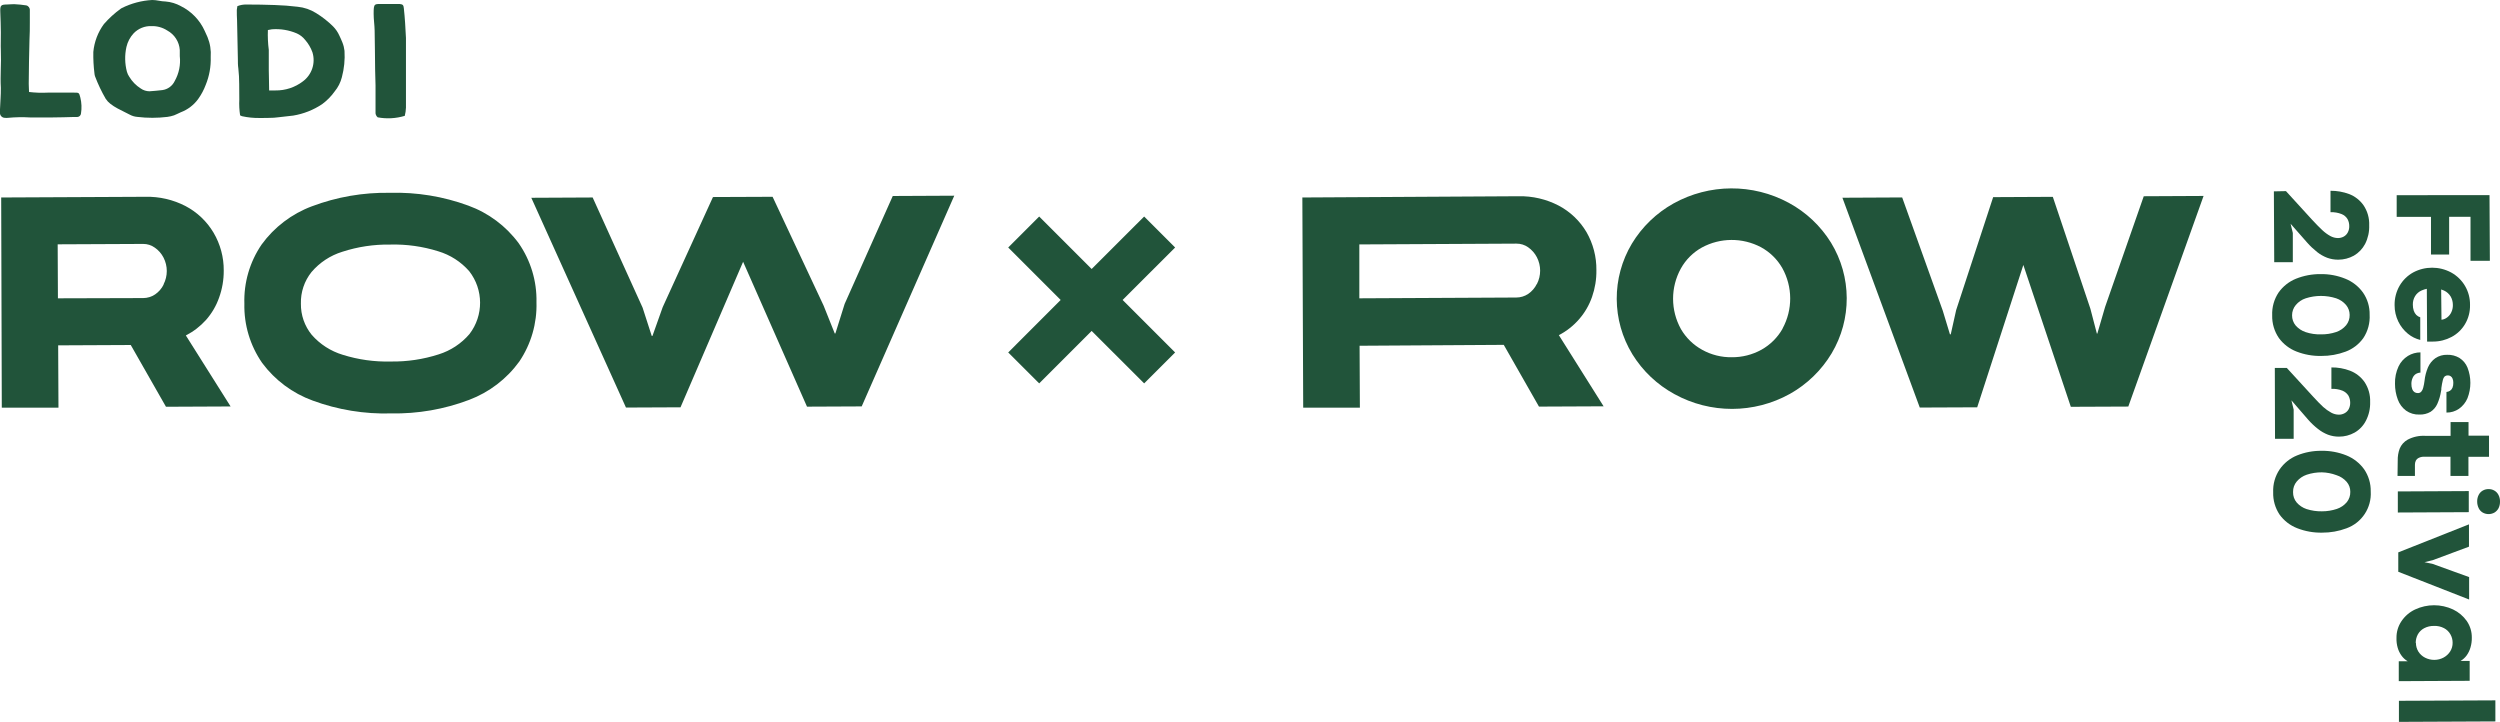
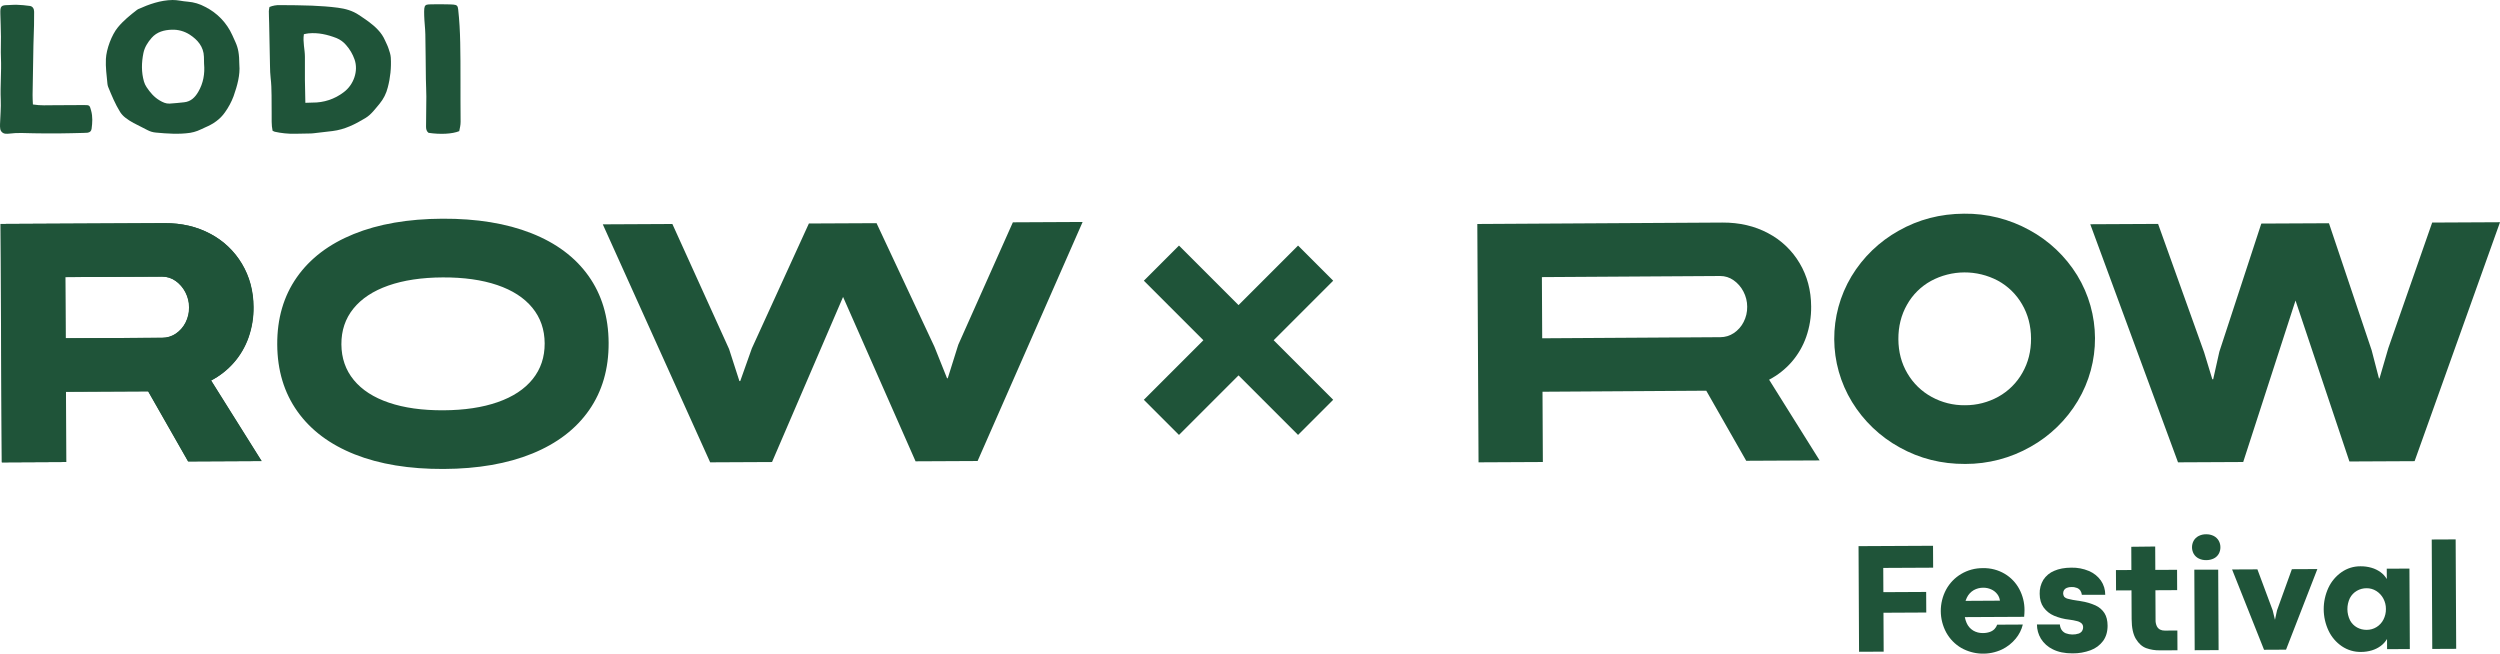
- <svg xmlns="http://www.w3.org/2000/svg" id="af5522ed-67b7-46b3-a458-83fb29c8ef34" data-name="Layer 1" viewBox="0 0 502.82 145.19">
+ <svg xmlns="http://www.w3.org/2000/svg" id="b61729fd-5f21-4e45-92e5-6d2525f35e25" data-name="row-by-row" viewBox="0 0 2656.34 694.6">
  <defs>
-     <style>.b348a135-f45a-47f8-b734-777f7af854a8{fill:#21543a;}</style>
+     <style>.b639f539-4bce-42d1-9547-5196ba900575{fill:#1f5439;}</style>
  </defs>
-   <path class="b348a135-f45a-47f8-b734-777f7af854a8" d="M500.71,39.24l.07,13.21-3.89,0,0-8.84-4.3,0,0,7.59h-3.65l0-7.58-6.9,0,0-4.36Z" />
-   <path class="b348a135-f45a-47f8-b734-777f7af854a8" d="M491.05,64.31a2.24,2.24,0,0,0,1.16-.48,2.71,2.71,0,0,0,.84-1.07,3.23,3.23,0,0,0,.29-1.42,3.42,3.42,0,0,0-.42-1.67,3.07,3.07,0,0,0-1.35-1.23,5.15,5.15,0,0,0-2.33-.45,5,5,0,0,0-2.16.42,2.88,2.88,0,0,0-1.34,1.15,3.18,3.18,0,0,0-.45,1.72,3.78,3.78,0,0,0,.19,1.23,2.3,2.3,0,0,0,.51.84,2,2,0,0,0,.79.47l0,4.55a6.29,6.29,0,0,1-2.5-1.26,7.35,7.35,0,0,1-1.91-2.43,7.49,7.49,0,0,1-.75-3.31,7.59,7.59,0,0,1,1-3.89,7.18,7.18,0,0,1,2.75-2.69,8.08,8.08,0,0,1,7.6,0,7.3,7.3,0,0,1,3.82,6.55,7.18,7.18,0,0,1-1,3.84,6.88,6.88,0,0,1-2.71,2.59,7.88,7.88,0,0,1-3.74.93l-.58,0-.6,0-.06-11.31,2.88.21Z" />
-   <path class="b348a135-f45a-47f8-b734-777f7af854a8" d="M481.7,77.19a7.71,7.71,0,0,1,.72-3.5,5,5,0,0,1,1.89-2.11,4.86,4.86,0,0,1,2.51-.71v4.07a2,2,0,0,0-.94.29,1.72,1.72,0,0,0-.62.75A2.8,2.8,0,0,0,485,77.2a2.94,2.94,0,0,0,.17,1.08,1.21,1.21,0,0,0,.45.59,1.16,1.16,0,0,0,.68.19.87.87,0,0,0,.67-.27,1.82,1.82,0,0,0,.4-.79,10.15,10.15,0,0,0,.27-1.41,9.37,9.37,0,0,1,.69-2.69,4.39,4.39,0,0,1,1.48-1.85,4,4,0,0,1,2.4-.69,4.44,4.44,0,0,1,2.48.65,4.12,4.12,0,0,1,1.59,1.92,8.47,8.47,0,0,1,0,6.16,4.93,4.93,0,0,1-1.7,2.12,4.3,4.3,0,0,1-2.53.77V78.84a1.63,1.63,0,0,0,.72-.25,1.29,1.29,0,0,0,.49-.6,2.44,2.44,0,0,0,.17-1,2,2,0,0,0-.15-.84,1,1,0,0,0-.94-.65,1,1,0,0,0-.63.19,1.37,1.37,0,0,0-.37.69,13.7,13.7,0,0,0-.32,1.71c0,.09,0,.19,0,.29l-.06.29a9.88,9.88,0,0,1-.76,2.59,3.72,3.72,0,0,1-1.35,1.57,4.16,4.16,0,0,1-2.23.55,4.38,4.38,0,0,1-2.71-.8,4.81,4.81,0,0,1-1.64-2.21A9,9,0,0,1,481.7,77.19Z" />
-   <path class="b348a135-f45a-47f8-b734-777f7af854a8" d="M482.25,92.63a6.52,6.52,0,0,1,.39-2.39,3.64,3.64,0,0,1,1.62-1.82,6.81,6.81,0,0,1,3.53-.76l5.09,0V84.89l3.61,0v2.74l4.12,0,0,4.24-4.14,0,0,3.85-3.61,0,0-3.86-5.28,0a2.28,2.28,0,0,0-1.08.22,1.36,1.36,0,0,0-.61.57,1.78,1.78,0,0,0-.18.83v2.24l-3.5,0Z" />
-   <path class="b348a135-f45a-47f8-b734-777f7af854a8" d="M496.54,98.77c0,.51,0,1,0,1.48s0,1,0,1.42,0,.91,0,1.34l-14.27.07,0-4.24Zm1.69,2.1a2.81,2.81,0,0,1,.3-1.33,2.09,2.09,0,0,1,.82-.87,2.28,2.28,0,0,1,1.16-.3,2.2,2.2,0,0,1,1.16.29,2.09,2.09,0,0,1,.83.86,2.74,2.74,0,0,1,.32,1.34,2.92,2.92,0,0,1-.3,1.37,2.25,2.25,0,0,1-.83.87,2.41,2.41,0,0,1-2.33,0,2.06,2.06,0,0,1-.82-.88A3,3,0,0,1,498.23,100.87Z" />
-   <path class="b348a135-f45a-47f8-b734-777f7af854a8" d="M496.58,105.46l0,4.49-7.27,2.71-1.68.41,1.68.36,7.3,2.64,0,4.51L482.36,115l0-3.9Z" />
-   <path class="b348a135-f45a-47f8-b734-777f7af854a8" d="M482,128.31a5.85,5.85,0,0,1,1-3.37,6.75,6.75,0,0,1,2.75-2.36,9,9,0,0,1,7.63,0,7.14,7.14,0,0,1,2.77,2.34,5.76,5.76,0,0,1,1,3.33,6.43,6.43,0,0,1-.26,1.95,5.15,5.15,0,0,1-.76,1.6,4.05,4.05,0,0,1-1.24,1.13h1.83l0,4-14.26.07,0-4h1.8a4.07,4.07,0,0,1-1.23-1.11,5.07,5.07,0,0,1-.78-1.58A6.34,6.34,0,0,1,482,128.31Zm3.91,1a3.35,3.35,0,0,0,.49,1.74,3.42,3.42,0,0,0,1.35,1.23,4.06,4.06,0,0,0,1.87.44,3.89,3.89,0,0,0,1.86-.47,3.6,3.6,0,0,0,1.33-1.24,3.18,3.18,0,0,0,.48-1.73,3.36,3.36,0,0,0-.45-1.71,3.15,3.15,0,0,0-1.29-1.24,4,4,0,0,0-2-.44,4.05,4.05,0,0,0-2,.47,3.14,3.14,0,0,0-1.26,1.24A3.58,3.58,0,0,0,485.87,129.33Z" />
-   <path class="b348a135-f45a-47f8-b734-777f7af854a8" d="M501.89,140.86l0,4.24-19.4.09,0-4.24Z" />
-   <path class="b348a135-f45a-47f8-b734-777f7af854a8" d="M459.77,38.44,465,44.17c.82.89,1.51,1.59,2.07,2.11a8.1,8.1,0,0,0,1.62,1.19,3.26,3.26,0,0,0,1.54.41,2.42,2.42,0,0,0,1.17-.3,2,2,0,0,0,.81-.84,2.55,2.55,0,0,0,.29-1.26,2.85,2.85,0,0,0-.35-1.42,2.41,2.41,0,0,0-1.18-1,5.38,5.38,0,0,0-2.24-.38l0-4.31a10.57,10.57,0,0,1,3.75.66,6.32,6.32,0,0,1,2.88,2.24,6.73,6.73,0,0,1,1.15,4.06,7.64,7.64,0,0,1-.82,3.73,5.92,5.92,0,0,1-2.26,2.36,6.48,6.48,0,0,1-3.16.81,6.41,6.41,0,0,1-2.22-.39,7.61,7.61,0,0,1-2-1.14,15.55,15.55,0,0,1-2-1.89L460.7,45l.45,1.86,0,5.88h-3.74l-.07-14.25Z" />
-   <path class="b348a135-f45a-47f8-b734-777f7af854a8" d="M457,63.41a7.72,7.72,0,0,1,1.28-4.57,7.94,7.94,0,0,1,3.51-2.78,12.91,12.91,0,0,1,4.92-.93,12.7,12.7,0,0,1,5,.93,8.05,8.05,0,0,1,3.56,2.79,7.54,7.54,0,0,1,1.33,4.45A7.74,7.74,0,0,1,475.33,68a7.65,7.65,0,0,1-3.55,2.72,13.69,13.69,0,0,1-4.9.87,13,13,0,0,1-5-.89A7.94,7.94,0,0,1,458.36,68,7.7,7.7,0,0,1,457,63.41Zm4,0a3.15,3.15,0,0,0,.73,2.07,4.61,4.61,0,0,0,2,1.32,9,9,0,0,0,3.08.45,9.19,9.19,0,0,0,3.06-.47,4.48,4.48,0,0,0,2-1.36,3.19,3.19,0,0,0,.71-2.09,3.12,3.12,0,0,0-.73-2A4.52,4.52,0,0,0,469.88,60a10.06,10.06,0,0,0-6.14,0,4.36,4.36,0,0,0-2,1.36A3.18,3.18,0,0,0,461,63.39Z" />
-   <path class="b348a135-f45a-47f8-b734-777f7af854a8" d="M459.94,74l5.25,5.73c.81.89,1.5,1.59,2.07,2.12A8.52,8.52,0,0,0,468.88,83a3.24,3.24,0,0,0,1.53.4,2.32,2.32,0,0,0,1.17-.3,2,2,0,0,0,.82-.83,2.72,2.72,0,0,0,.29-1.26,3,3,0,0,0-.35-1.43,2.6,2.6,0,0,0-1.19-1,5.36,5.36,0,0,0-2.24-.37l0-4.31a10.14,10.14,0,0,1,3.75.66,6.35,6.35,0,0,1,2.89,2.24,6.77,6.77,0,0,1,1.15,4.05,7.61,7.61,0,0,1-.83,3.73A5.79,5.79,0,0,1,473.59,87a6.38,6.38,0,0,1-3.16.82,6.31,6.31,0,0,1-2.21-.39,7.78,7.78,0,0,1-2-1.15,14.29,14.29,0,0,1-2-1.89l-3.35-3.87.45,1.86,0,5.88-3.75,0L457.53,74Z" />
-   <path class="b348a135-f45a-47f8-b734-777f7af854a8" d="M457.2,99a7.66,7.66,0,0,1,1.29-4.58A7.84,7.84,0,0,1,462,91.6a12.72,12.72,0,0,1,4.92-.93,12.88,12.88,0,0,1,5,.92,8.17,8.17,0,0,1,3.57,2.79,7.64,7.64,0,0,1,1.33,4.46,7.4,7.4,0,0,1-4.88,7.42,13.73,13.73,0,0,1-4.9.87,13,13,0,0,1-5-.89,7.85,7.85,0,0,1-3.56-2.75A7.67,7.67,0,0,1,457.2,99Zm4,0a3.12,3.12,0,0,0,.72,2.06,4.52,4.52,0,0,0,2,1.33,9.52,9.52,0,0,0,3.08.45,9.38,9.38,0,0,0,3-.48,4.46,4.46,0,0,0,2-1.35,3.16,3.16,0,0,0,.71-2.1,3,3,0,0,0-.73-2,4.56,4.56,0,0,0-2.05-1.34A9.06,9.06,0,0,0,467,95a9.45,9.45,0,0,0-3.06.48,4.49,4.49,0,0,0-2,1.36A3.15,3.15,0,0,0,461.2,98.93Z" />
-   <path class="b348a135-f45a-47f8-b734-777f7af854a8" d="M41.47,64.31a13.6,13.6,0,0,0,2.6-4.46A15.71,15.71,0,0,0,45,54.44a14.74,14.74,0,0,0-2.06-7.66,14.27,14.27,0,0,0-5.6-5.32,16.7,16.7,0,0,0-8.1-1.88l-29,.14L.36,82l11.4,0L11.7,69.46l14.6-.07,7.08,12.42,13-.06-9-14.28A14.15,14.15,0,0,0,41.47,64.31Zm-8.55-7.09a5.2,5.2,0,0,1-1.73,2,4.31,4.31,0,0,1-2.39.73L11.65,60,11.6,49.14l17.18-.08a3.94,3.94,0,0,1,2.36.75,5.44,5.44,0,0,1,1.75,2,5.89,5.89,0,0,1,0,5.4Z" />
-   <path class="b348a135-f45a-47f8-b734-777f7af854a8" d="M78.65,83.15a42.11,42.11,0,0,0,15.72-2.73,22.12,22.12,0,0,0,10.08-7.71,20.24,20.24,0,0,0,3.45-11.92,20,20,0,0,0-3.57-11.86,21.89,21.89,0,0,0-10.15-7.58,42.28,42.28,0,0,0-15.75-2.57A42.32,42.32,0,0,0,62.71,41.5a22,22,0,0,0-10.09,7.68,20,20,0,0,0-3.47,11.9A20.13,20.13,0,0,0,52.73,73,22.05,22.05,0,0,0,62.9,80.57,42.07,42.07,0,0,0,78.65,83.15ZM60.52,61.06a9.74,9.74,0,0,1,2.13-6.34,13.3,13.3,0,0,1,6.19-4.08,29.59,29.59,0,0,1,9.64-1.45,29.65,29.65,0,0,1,9.66,1.35,13.39,13.39,0,0,1,6.23,4,10.33,10.33,0,0,1,.06,12.64,13.39,13.39,0,0,1-6.19,4.09,29.88,29.88,0,0,1-9.64,1.44,29.65,29.65,0,0,1-9.66-1.35,13.46,13.46,0,0,1-6.23-4A9.7,9.7,0,0,1,60.52,61.06Z" />
-   <polygon class="b348a135-f45a-47f8-b734-777f7af854a8" points="149.46 52.65 162.31 81.79 173.31 81.74 191.93 39.36 179.56 39.42 169.88 61.13 168.02 67.07 167.89 67.07 165.66 61.49 155.39 39.58 143.4 39.63 133.29 61.77 131.23 67.56 131.08 67.56 129.25 61.89 119.2 39.72 106.86 39.78 125.9 81.97 136.87 81.92 149.46 52.65" />
-   <path class="b348a135-f45a-47f8-b734-777f7af854a8" d="M317.63,64.17a13.64,13.64,0,0,0,2.57-4.44,15.61,15.61,0,0,0,.88-5.4,15,15,0,0,0-2-7.66,14.18,14.18,0,0,0-5.59-5.32,16.7,16.7,0,0,0-8.1-1.88l-43.45.25L262.11,82l11.4,0-.06-12.46,29-.18,7.08,12.42,13-.06-9-14.31A13.79,13.79,0,0,0,317.63,64.17Zm-8.53-7.06a5.2,5.2,0,0,1-1.73,2,4.31,4.31,0,0,1-2.39.73L273.4,60l0-10.84L305,49a4,4,0,0,1,2.36.74,5.55,5.55,0,0,1,1.75,2,5.89,5.89,0,0,1,0,5.4Z" />
-   <path class="b348a135-f45a-47f8-b734-777f7af854a8" d="M359.78,40.8a24.12,24.12,0,0,0-23.19.12A22.72,22.72,0,0,0,328.22,49a21.52,21.52,0,0,0,.11,22.27,22.69,22.69,0,0,0,8.45,8A24,24,0,0,0,360,79.22a22.78,22.78,0,0,0,8.38-8.13,21.54,21.54,0,0,0-.11-22.28A22.69,22.69,0,0,0,359.78,40.8Zm-1.26,25.32a11.11,11.11,0,0,1-4.23,4.21,12.1,12.1,0,0,1-6,1.52,11.9,11.9,0,0,1-5.91-1.48,11.16,11.16,0,0,1-4.29-4.17A12.59,12.59,0,0,1,338.07,54a10.86,10.86,0,0,1,4.23-4.22,12.59,12.59,0,0,1,11.88-.06,11,11,0,0,1,4.28,4.18,12.6,12.6,0,0,1,.06,12.18Z" />
-   <polygon class="b348a135-f45a-47f8-b734-777f7af854a8" points="431.17 39.47 423.39 61.75 421.83 67.1 421.74 67.1 420.44 62.11 412.88 39.59 400.88 39.65 393.44 62.36 392.35 67.25 392.19 67.25 390.74 62.47 382.58 39.71 370.56 39.77 386.12 81.97 397.67 81.92 406.95 53.29 416.5 81.82 428.06 81.77 443.2 39.41 431.17 39.47" />
-   <polygon class="b348a135-f45a-47f8-b734-777f7af854a8" points="209.01 77.11 219.56 66.56 230.12 77.11 236.35 70.89 225.79 60.33 236.35 49.78 230.12 43.55 219.56 54.1 209.01 43.55 202.78 49.78 213.33 60.33 202.78 70.89 209.01 77.11" />
-   <path class="b348a135-f45a-47f8-b734-777f7af854a8" d="M41.74,7.47c-.18-.41-.37-.83-.56-1.24a10.28,10.28,0,0,0-4.81-5A7.66,7.66,0,0,0,33.3.3c-.91,0-1.81-.32-2.71-.3A15.62,15.62,0,0,0,24.5,1.62a1.2,1.2,0,0,0-.21.13A20.27,20.27,0,0,0,20.9,4.84a11.23,11.23,0,0,0-2.13,5.61A30.11,30.11,0,0,0,19,14.79a2.08,2.08,0,0,0,.13.6,30.14,30.14,0,0,0,2.13,4.48,4,4,0,0,0,.93,1,9.71,9.71,0,0,0,1.45.94c.8.44,1.64.81,2.44,1.24a3.78,3.78,0,0,0,1.53.46,25.08,25.08,0,0,0,6.06,0A7.22,7.22,0,0,0,35,23.2c.47-.18.91-.42,1.36-.62a7.65,7.65,0,0,0,3.5-2.67,12.19,12.19,0,0,0,1.52-2.85,13.58,13.58,0,0,0,1-5.58A8.86,8.86,0,0,0,41.74,7.47Zm-6.6,8.83a3.23,3.23,0,0,1-2.49,1.82c-.86.09-1.72.19-2.59.24a3.11,3.11,0,0,1-1.75-.56A7.17,7.17,0,0,1,26,15.44a3.39,3.39,0,0,1-.47-1,10.57,10.57,0,0,1-.1-5A6,6,0,0,1,26.88,6.7a4.73,4.73,0,0,1,3.58-1.45,5.54,5.54,0,0,1,3.19.89,4.83,4.83,0,0,1,2.51,3.91c0,.41,0,.83,0,1.24A8.28,8.28,0,0,1,35.14,16.3Z" />
-   <path class="b348a135-f45a-47f8-b734-777f7af854a8" d="M68.26,7.17A6.23,6.23,0,0,0,67,5.32a18.83,18.83,0,0,0-3.41-2.68,8.52,8.52,0,0,0-3.73-1.28c-1.51-.19-3-.29-4.57-.35-1.9-.08-3.81-.09-5.71-.1a4.57,4.57,0,0,0-1.84.33,5.44,5.44,0,0,0-.11.75c0,.7,0,1.4.05,2.11q.07,3.84.16,7.7c0,.66,0,1.33.1,2,.25,2.07.14,4.14.19,6.21a16.14,16.14,0,0,0,.16,3.19,1.91,1.91,0,0,0,.37.17,15.38,15.38,0,0,0,3.58.36c.95,0,1.9,0,2.85-.05a8.55,8.55,0,0,0,.87-.09l3-.34a14.83,14.83,0,0,0,5.83-2.3,11.34,11.34,0,0,0,2.52-2.56,7.25,7.25,0,0,0,1.45-2.86,16.61,16.61,0,0,0,.53-5.3,6.27,6.27,0,0,0-.42-1.68C68.7,8.07,68.46,7.63,68.26,7.17Zm-7.33,9.19a8.89,8.89,0,0,1-5.54,1.83c-.36,0-.73,0-1.26,0,0-1.43-.06-2.75-.07-4.07s0-2.72,0-4.08a24.13,24.13,0,0,1-.18-4,7.4,7.4,0,0,1,.82-.15,10.7,10.7,0,0,1,5,.83A4.4,4.4,0,0,1,61.35,8a7.66,7.66,0,0,1,1.5,2.55A5.32,5.32,0,0,1,60.93,16.36Z" />
-   <path class="b348a135-f45a-47f8-b734-777f7af854a8" d="M16.16,19.63c-.26-1-.26-1-1.24-1-1.77,0-3.55,0-5.33,0a21.91,21.91,0,0,1-3.75-.13c0-.62-.07-1.15-.06-1.68,0-2.94.09-5.87.15-8.81C6,6.83,6,5.64,6,4.44c0-.79,0-1.57,0-2.36a.94.94,0,0,0-.73-1A22.46,22.46,0,0,0,2.86.84C2.41.82,2,.9,1.5.9.17.91,0,1.06.06,2.42S.15,5.15.17,6.51.11,9,.17,10.23c.11,2.48-.15,5,0,7.44C.19,19.11.05,20.56,0,22a3.52,3.52,0,0,0,0,.86,1,1,0,0,0,1,.84,2.59,2.59,0,0,0,.62,0A28.46,28.46,0,0,1,6,23.62c1.53,0,3.07,0,4.6,0s2.81-.06,4.21-.09c.25,0,.5,0,.74,0a.77.77,0,0,0,.74-.71A8,8,0,0,0,16.16,19.63Z" />
-   <path class="b348a135-f45a-47f8-b734-777f7af854a8" d="M81.22,1.64C81.16,1,81,.87,80.38.8l-.62,0c-.87,0-1.74,0-2.61,0-1.9,0-2-.19-2,2,0,1.12.18,2.23.2,3.34.06,2.64.06,5.29.1,7.93,0,1,.08,2.07.08,3.1,0,1.78,0,3.55,0,5.33a1.22,1.22,0,0,0,.44,1.1,11.47,11.47,0,0,0,5.44-.3,7.81,7.81,0,0,0,.24-1.65c0-2.52,0-5.05,0-7.57,0-2.15,0-4.29,0-6.44C81.55,5.6,81.44,3.62,81.22,1.64Z" />
+   <path class="b639f539-4bce-42d1-9547-5196ba900575" d="M1974.77,580.3l79.14-.39.12,23.27-53,.26.12,25.75,45.47-.23.11,21.87-45.47.23.2,41.34-26.15.13Z" />
+   <path class="b639f539-4bce-42d1-9547-5196ba900575" d="M2125,638.23a13.84,13.84,0,0,0-2.88-7,16.54,16.54,0,0,0-6.42-5,20,20,0,0,0-8.5-1.77,20.41,20.41,0,0,0-10,2.57,18.33,18.33,0,0,0-7.35,8q-2.78,5.51-2.74,14a31.12,31.12,0,0,0,2.51,12.94,17.71,17.71,0,0,0,6.93,8,19.34,19.34,0,0,0,10.32,2.67,21.67,21.67,0,0,0,7.34-1.15,13,13,0,0,0,5-3.07,12.83,12.83,0,0,0,2.87-4.68l27.23-.14a37.17,37.17,0,0,1-7.56,15,43.24,43.24,0,0,1-14.55,11.46,47.34,47.34,0,0,1-43.13-1.52A42.93,42.93,0,0,1,2068,672.15a48.19,48.19,0,0,1-.23-45.6,43.44,43.44,0,0,1,15.94-16.63,44.45,44.45,0,0,1,23.27-6.26,43.4,43.4,0,0,1,23.06,6,41.54,41.54,0,0,1,15.51,16.22,46.92,46.92,0,0,1,5.56,22.41c0,1.21,0,2.38-.11,3.51s-.17,2.33-.27,3.59l-67.75.34,1.23-17.26Z" />
+   <path class="b639f539-4bce-42d1-9547-5196ba900575" d="M2202.22,694.22q-12.46.06-21-4.28a30.14,30.14,0,0,1-12.69-11.32,29.34,29.34,0,0,1-4.2-15.08l24.36,0a12.28,12.28,0,0,0,1.75,5.61,9.94,9.94,0,0,0,4.48,3.73,21,21,0,0,0,13.78.3,7.5,7.5,0,0,0,3.58-2.7,7.28,7.28,0,0,0,1.09-4.09,5.33,5.33,0,0,0-1.59-4,11.05,11.05,0,0,0-4.71-2.41,61.49,61.49,0,0,0-8.51-1.61,56.89,56.89,0,0,1-16.12-4.17,26.34,26.34,0,0,1-11.06-8.82q-4.11-5.76-4.15-14.42a27,27,0,0,1,3.89-14.87,25.17,25.17,0,0,1,11.51-9.55q7.56-3.33,18.21-3.39a45.37,45.37,0,0,1,18.71,3.54,29.64,29.64,0,0,1,12.73,10.17,26.22,26.22,0,0,1,4.61,15.16l-24.84,0a9.79,9.79,0,0,0-1.47-4.28,7.89,7.89,0,0,0-3.61-3,14.47,14.47,0,0,0-5.94-1,12.55,12.55,0,0,0-5,.89,6.39,6.39,0,0,0-2.92,2.33,6.75,6.75,0,0,0,.16,7.13,8.34,8.34,0,0,0,4.18,2.2,84,84,0,0,0,10.2,1.94c.55,0,1.13.13,1.73.23l1.74.33a59.14,59.14,0,0,1,15.53,4.54,22.31,22.31,0,0,1,9.42,8.12q3.27,5.19,3.32,13.36,0,9.64-4.79,16.24a28.91,28.91,0,0,1-13.24,9.84A53.28,53.28,0,0,1,2202.22,694.22Z" />
+   <path class="b639f539-4bce-42d1-9547-5196ba900575" d="M2294.73,691a40.38,40.38,0,0,1-14.28-2.32q-6.45-2.36-10.95-9.72t-4.56-21.15l-.15-30.53-16.42.08-.11-21.62,16.42-.08-.11-24.68,25.41-.29.12,24.85,23.11-.12.1,21.62-23.1.12.15,31.68a14.52,14.52,0,0,0,1.31,6.47,8.12,8.12,0,0,0,3.41,3.62,10.57,10.57,0,0,0,5,1.09l13.45-.07.1,21Z" />
+   <path class="b639f539-4bce-42d1-9547-5196ba900575" d="M2344.13,595.15a16.76,16.76,0,0,1-8-1.78,12.58,12.58,0,0,1-5.23-4.92,14.44,14.44,0,0,1-.07-13.87,12.8,12.8,0,0,1,5.18-5,16.67,16.67,0,0,1,8-1.89,17,17,0,0,1,8.21,1.81,12.94,12.94,0,0,1,5.23,5,13.84,13.84,0,0,1,1.81,6.92,14.07,14.07,0,0,1-1.74,7,12.28,12.28,0,0,1-5.22,4.93A17.89,17.89,0,0,1,2344.13,595.15Zm-12.58,10.13,8.87,0,8.5,0,8,0,.42,85.5-25.41.12Z" />
+   <path class="b639f539-4bce-42d1-9547-5196ba900575" d="M2371.67,605.08l26.9-.13,16.23,43.57,2.44,10.06,2.18-10.08,15.79-43.73,27.07-.13L2429,690.29l-23.37.12Z" />
+   <path class="b639f539-4bce-42d1-9547-5196ba900575" d="M2508.62,692.71a35.26,35.26,0,0,1-20.25-6,41.37,41.37,0,0,1-14.15-16.48,53.81,53.81,0,0,1-.19-45.71,41.9,41.9,0,0,1,14-16.62,34.65,34.65,0,0,1,20-6.2,40.24,40.24,0,0,1,11.68,1.55,31,31,0,0,1,9.6,4.61,24.46,24.46,0,0,1,6.76,7.4l-.06-11,24.1-.12.42,85.49-24.17.12-.06-10.81a25,25,0,0,1-6.65,7.38,30.5,30.5,0,0,1-9.46,4.71A40,40,0,0,1,2508.62,692.71Zm6.08-23.47a19.64,19.64,0,0,0,10.46-2.94,20.27,20.27,0,0,0,7.35-8,23.83,23.83,0,0,0,2.62-11.24,23,23,0,0,0-2.77-11.13,21.34,21.34,0,0,0-7.47-8,18.87,18.87,0,0,0-10.33-2.92,20.49,20.49,0,0,0-10.3,2.73,19.23,19.23,0,0,0-7.4,7.71,27,27,0,0,0,.16,23.72,18.75,18.75,0,0,0,7.47,7.56A20.84,20.84,0,0,0,2514.7,669.24Z" />
+   <path class="b639f539-4bce-42d1-9547-5196ba900575" d="M2583.8,573.25l25.42-.12.57,116.27-25.42.12Z" />
+   <path class="b639f539-4bce-42d1-9547-5196ba900575" d="M248.53,385.37a82.09,82.09,0,0,0,15.6-26.7,94,94,0,0,0,5.34-32.43q-.14-25.51-12.33-45.93a85.09,85.09,0,0,0-33.59-31.86Q202.18,237,175,237.14L.89,238,2.13,491.24l68.35-.34-.38-74.66,87.52-.44,42.45,74.46,78-.38L224.41,404.3A83.49,83.49,0,0,0,248.53,385.37ZM197.3,342.89a31.14,31.14,0,0,1-10.37,11.69,25.51,25.51,0,0,1-14.32,4.35l-102.78.51-.32-65,103-.51a24.13,24.13,0,0,1,14.17,4.49,33.15,33.15,0,0,1,10.49,12.05,34.56,34.56,0,0,1,4,16.09A34.21,34.21,0,0,1,197.3,342.89Z" />
+   <path class="b639f539-4bce-42d1-9547-5196ba900575" d="M471.39,498.29q54.75-.27,94.23-16.39T626,435.7q20.9-30.07,20.69-71.42t-21.39-71.12q-21.19-29.79-60.84-45.41t-94.39-15.37q-54.75.27-94.23,16.29t-60.48,46q-21,30-20.79,71.32t21.49,71.22q21.29,29.88,60.93,45.6T471.39,498.29ZM362.74,365.86q-.12-22,12.75-37.95t37.12-24.48q24.27-8.51,57.77-8.67t57.87,8.09q24.35,8.26,37.36,24.12t13.12,37.83q.12,22-12.74,38t-37.13,24.48q-24.25,8.5-57.77,8.67t-57.87-8.1q-24.35-8.26-37.35-24.12T362.74,365.86Z" />
+   <polygon class="b639f539-4bce-42d1-9547-5196ba900575" points="895.79 315.5 972.82 490.16 1038.73 489.84 1150.33 235.85 1076.21 236.22 1018.2 366.3 1007.02 401.92 1006.27 401.92 992.89 368.47 931.35 237.12 859.47 237.47 798.86 370.17 786.55 404.86 785.63 404.87 774.66 370.85 714.42 238 640.49 238.37 754.58 491.24 820.31 490.92 895.79 315.5" />
+   <path class="b639f539-4bce-42d1-9547-5196ba900575" d="M1903.75,384.52a81.68,81.68,0,0,0,15.42-26.61,94.56,94.56,0,0,0,5.24-32.33q-.12-25.51-12.24-45.93a84.45,84.45,0,0,0-33.49-31.87q-21.37-11.43-48.56-11.3L1569.7,238,1571,491.24l68.34-.34-.37-74.66,174-1.1,42.45,74.46,78-.39-53.68-85.76A82.26,82.26,0,0,0,1903.75,384.52Zm-51.13-42.3a31.07,31.07,0,0,1-10.37,11.69,25.6,25.6,0,0,1-14.32,4.36l-189.29,1.17-.32-65,189.47-1.18a24.3,24.3,0,0,1,14.18,4.49,33.15,33.15,0,0,1,10.49,12.05,34.59,34.59,0,0,1,4,16.09A34.15,34.15,0,0,1,1852.62,342.22Z" />
+   <path class="b639f539-4bce-42d1-9547-5196ba900575" d="M2156.37,244.49a140,140,0,0,0-69.54-17.44q-37.82.18-69.46,18.12a135.82,135.82,0,0,0-50.14,48.48,129,129,0,0,0,.66,133.51,135.92,135.92,0,0,0,50.61,48.26q31.83,17.73,69.64,17.54a139.58,139.58,0,0,0,69.36-18.22A135.89,135.89,0,0,0,2207.73,426a129,129,0,0,0-.66-133.51A135.55,135.55,0,0,0,2156.37,244.49Zm-7.54,151.7a66.07,66.07,0,0,1-25.39,25.27,72.33,72.33,0,0,1-35.61,9.12,71.47,71.47,0,0,1-35.43-8.86,66.76,66.76,0,0,1-25.72-25q-9.5-16.05-9.59-36.35t9.14-36.55a65.34,65.34,0,0,1,25.38-25.26,75.43,75.43,0,0,1,71.22-.35,66.16,66.16,0,0,1,25.64,25q9.48,16.16,9.58,36.45T2148.83,396.19Z" />
+   <polygon class="b639f539-4bce-42d1-9547-5196ba900575" points="2584.28 236.48 2537.64 370.03 2528.3 402.11 2527.74 402.11 2519.96 372.16 2474.6 237.2 2402.73 237.55 2358.14 373.71 2351.59 402.98 2350.66 402.98 2341.95 374.35 2293.05 237.91 2220.99 238.27 2314.22 491.24 2383.49 490.9 2439.07 319.31 2496.34 490.34 2565.6 490 2656.34 236.12 2584.28 236.48" />
+   <polygon class="b639f539-4bce-42d1-9547-5196ba900575" points="1252.71 462.12 1315.97 398.86 1379.23 462.12 1416.56 424.78 1353.31 361.52 1416.56 298.26 1379.23 260.92 1315.97 324.18 1252.71 260.92 1215.37 298.26 1278.63 361.52 1215.37 424.78 1252.71 462.12" />
+   <path class="b639f539-4bce-42d1-9547-5196ba900575" d="M248.25,385.35a81.93,81.93,0,0,0,15.61-26.72,93.73,93.73,0,0,0,5.34-32.43q-.12-25.51-12.33-45.95a85.14,85.14,0,0,0-33.6-31.87q-21.37-11.44-48.58-11.31L.54,237.93,1.79,491.25l68.36-.34-.37-74.69,87.54-.43,42.46,74.48,78-.38-53.7-85.61A83.53,83.53,0,0,0,248.25,385.35ZM197,342.85a31.17,31.17,0,0,1-10.37,11.7,25.69,25.69,0,0,1-14.32,4.35l-102.82.51-.32-65,103-.5a24.16,24.16,0,0,1,14.18,4.49,33.1,33.1,0,0,1,10.49,12.06,35.51,35.51,0,0,1,.16,32.4Z" />
+   <path class="b639f539-4bce-42d1-9547-5196ba900575" d="M250.19,44.78q-1.68-3.73-3.37-7.46A62,62,0,0,0,218,7.3a46,46,0,0,0-18.42-5.51C194.13,1.47,188.72-.09,183.32,0c-12.87.23-24.83,4.47-36.46,9.69a6.87,6.87,0,0,0-1.27.78c-7.28,5.62-14.43,11.41-20.32,18.54-6.68,8.07-12.25,23.24-12.75,33.6-.42,8.74.75,17.37,1.59,26a13.07,13.07,0,0,0,.78,3.63c3.76,9.19,7.53,18.4,12.8,26.86a24.38,24.38,0,0,0,5.52,5.95,60.84,60.84,0,0,0,8.75,5.66c4.79,2.61,9.8,4.82,14.58,7.45a23.24,23.24,0,0,0,9.21,2.72c12.1,1.12,24.21,2,36.32.25a40.5,40.5,0,0,0,7.85-2.12c2.78-1,5.4-2.51,8.15-3.67,8.39-3.53,15.75-8.45,21-16.05a74,74,0,0,0,9.09-17c4-11.31,7.14-22.78,6.15-33.44C254.22,57.27,253.16,51.41,250.19,44.78ZM210.61,97.67c-3.42,5.83-7.82,10.22-14.91,11-5.17.53-10.34,1.12-15.52,1.41-3.83.21-7.19-1.38-10.48-3.32-5.94-3.48-10.21-8.55-13.94-14.14a21.73,21.73,0,0,1-2.8-6c-2.85-10-2.62-20.1-.59-30.18,1.25-6.24,4.64-11.5,8.73-16.19,5.61-6.44,13.35-8.41,21.44-8.69a33.09,33.09,0,0,1,19.14,5.3c8.22,5.4,14.67,12.67,15,23.46.09,2.47.11,5,.15,7.43C217.77,78.28,216.08,88.37,210.61,97.67Z" />
+   <path class="b639f539-4bce-42d1-9547-5196ba900575" d="M409.14,43a38.3,38.3,0,0,0-7.37-11.11c-5.95-6.48-13.24-11.16-20.46-16-6.84-4.6-14.46-6.67-22.33-7.69C349.9,7,340.71,6.4,331.55,6c-11.4-.45-22.82-.5-34.23-.57a26.83,26.83,0,0,0-11,2,29.84,29.84,0,0,0-.66,4.5c0,4.21.24,8.42.32,12.64.31,15.38.57,30.77.92,46.15.08,4,.18,8,.65,11.89,1.47,12.38.82,24.81,1.09,37.21.13,6.41-.39,12.86,1,19.15a12,12,0,0,0,2.24,1,91.31,91.31,0,0,0,21.43,2.16c5.7-.18,11.41-.17,17.11-.32,1.74-.05,3.46-.31,5.19-.5,5.92-.68,11.85-1.35,17.77-2.08,12.83-1.57,24.08-7.23,34.91-13.8,6.26-3.8,10.44-9.81,15.1-15.3A43.46,43.46,0,0,0,412,93a100.85,100.85,0,0,0,3.24-31.76c-.2-3.39-1.43-6.78-2.54-10.05C411.79,48.34,410.29,45.72,409.14,43ZM365.18,98A53.38,53.38,0,0,1,332,109c-2.19,0-4.39.13-7.55.24-.17-8.61-.4-16.5-.47-24.4-.08-8.16,0-16.33,0-24.49,0-7.89-2.38-15.68-1.09-24,1.63-.31,3.26-.75,4.92-.9,10.35-1,20.19,1.3,29.75,5a26.56,26.56,0,0,1,10.14,7.37,46,46,0,0,1,9,15.29C381.07,75.39,375.76,90.2,365.18,98Z" />
+   <path class="b639f539-4bce-42d1-9547-5196ba900575" d="M96.85,117.63c-1.57-5.78-1.58-6-7.4-6-10.66,0-21.33.19-32,.17-7.15,0-14.33.54-22.48-.79-.14-3.7-.4-6.89-.35-10.07q.38-26.4.89-52.78c.14-7.18.48-14.36.65-21.55q.16-7.07.1-14.12c0-3-1.39-5.66-4.37-6.16A127.23,127.23,0,0,0,17.16,5.05c-2.71-.12-5.44.33-8.16.34-7.95.06-8.84,1-8.63,9.13S.92,30.87,1,39c.09,7.43-.35,14.88,0,22.3C1.66,76.21.14,91,.79,105.92c.38,8.64-.5,17.33-.76,26a24.11,24.11,0,0,0,.25,5.17,6.14,6.14,0,0,0,5.7,5A17.73,17.73,0,0,0,9.69,142c8.66-1.14,17.32-.59,26-.39,9.17.2,18.35.2,27.52.13,8.43-.06,16.85-.32,25.28-.51a36.47,36.47,0,0,0,4.44-.2c2.65-.39,4.07-1.7,4.41-4.27C98.19,130.36,98.58,124,96.85,117.63Z" />
+   <path class="b639f539-4bce-42d1-9547-5196ba900575" d="M486.82,9.86c-.39-3.6-1.34-4.65-5.08-5-1.23-.13-2.47-.18-3.71-.19-5.2-.07-10.41-.22-15.61-.12-11.41.22-12-1.12-11.7,11.94.17,6.68,1.08,13.33,1.22,20,.32,15.84.36,31.69.58,47.54.09,6.19.47,12.38.48,18.57,0,10.64-.17,21.29-.31,31.93,0,2.6.45,4.93,2.64,6.6,12.51,1.89,25.11,1.26,32.63-1.78.58-3.12,1.49-6.35,1.45-9.92-.19-15.11-.08-30.23-.13-45.34,0-12.88,0-25.76-.28-38.63C488.77,33.54,488.13,21.68,486.82,9.86Z" />
</svg>
